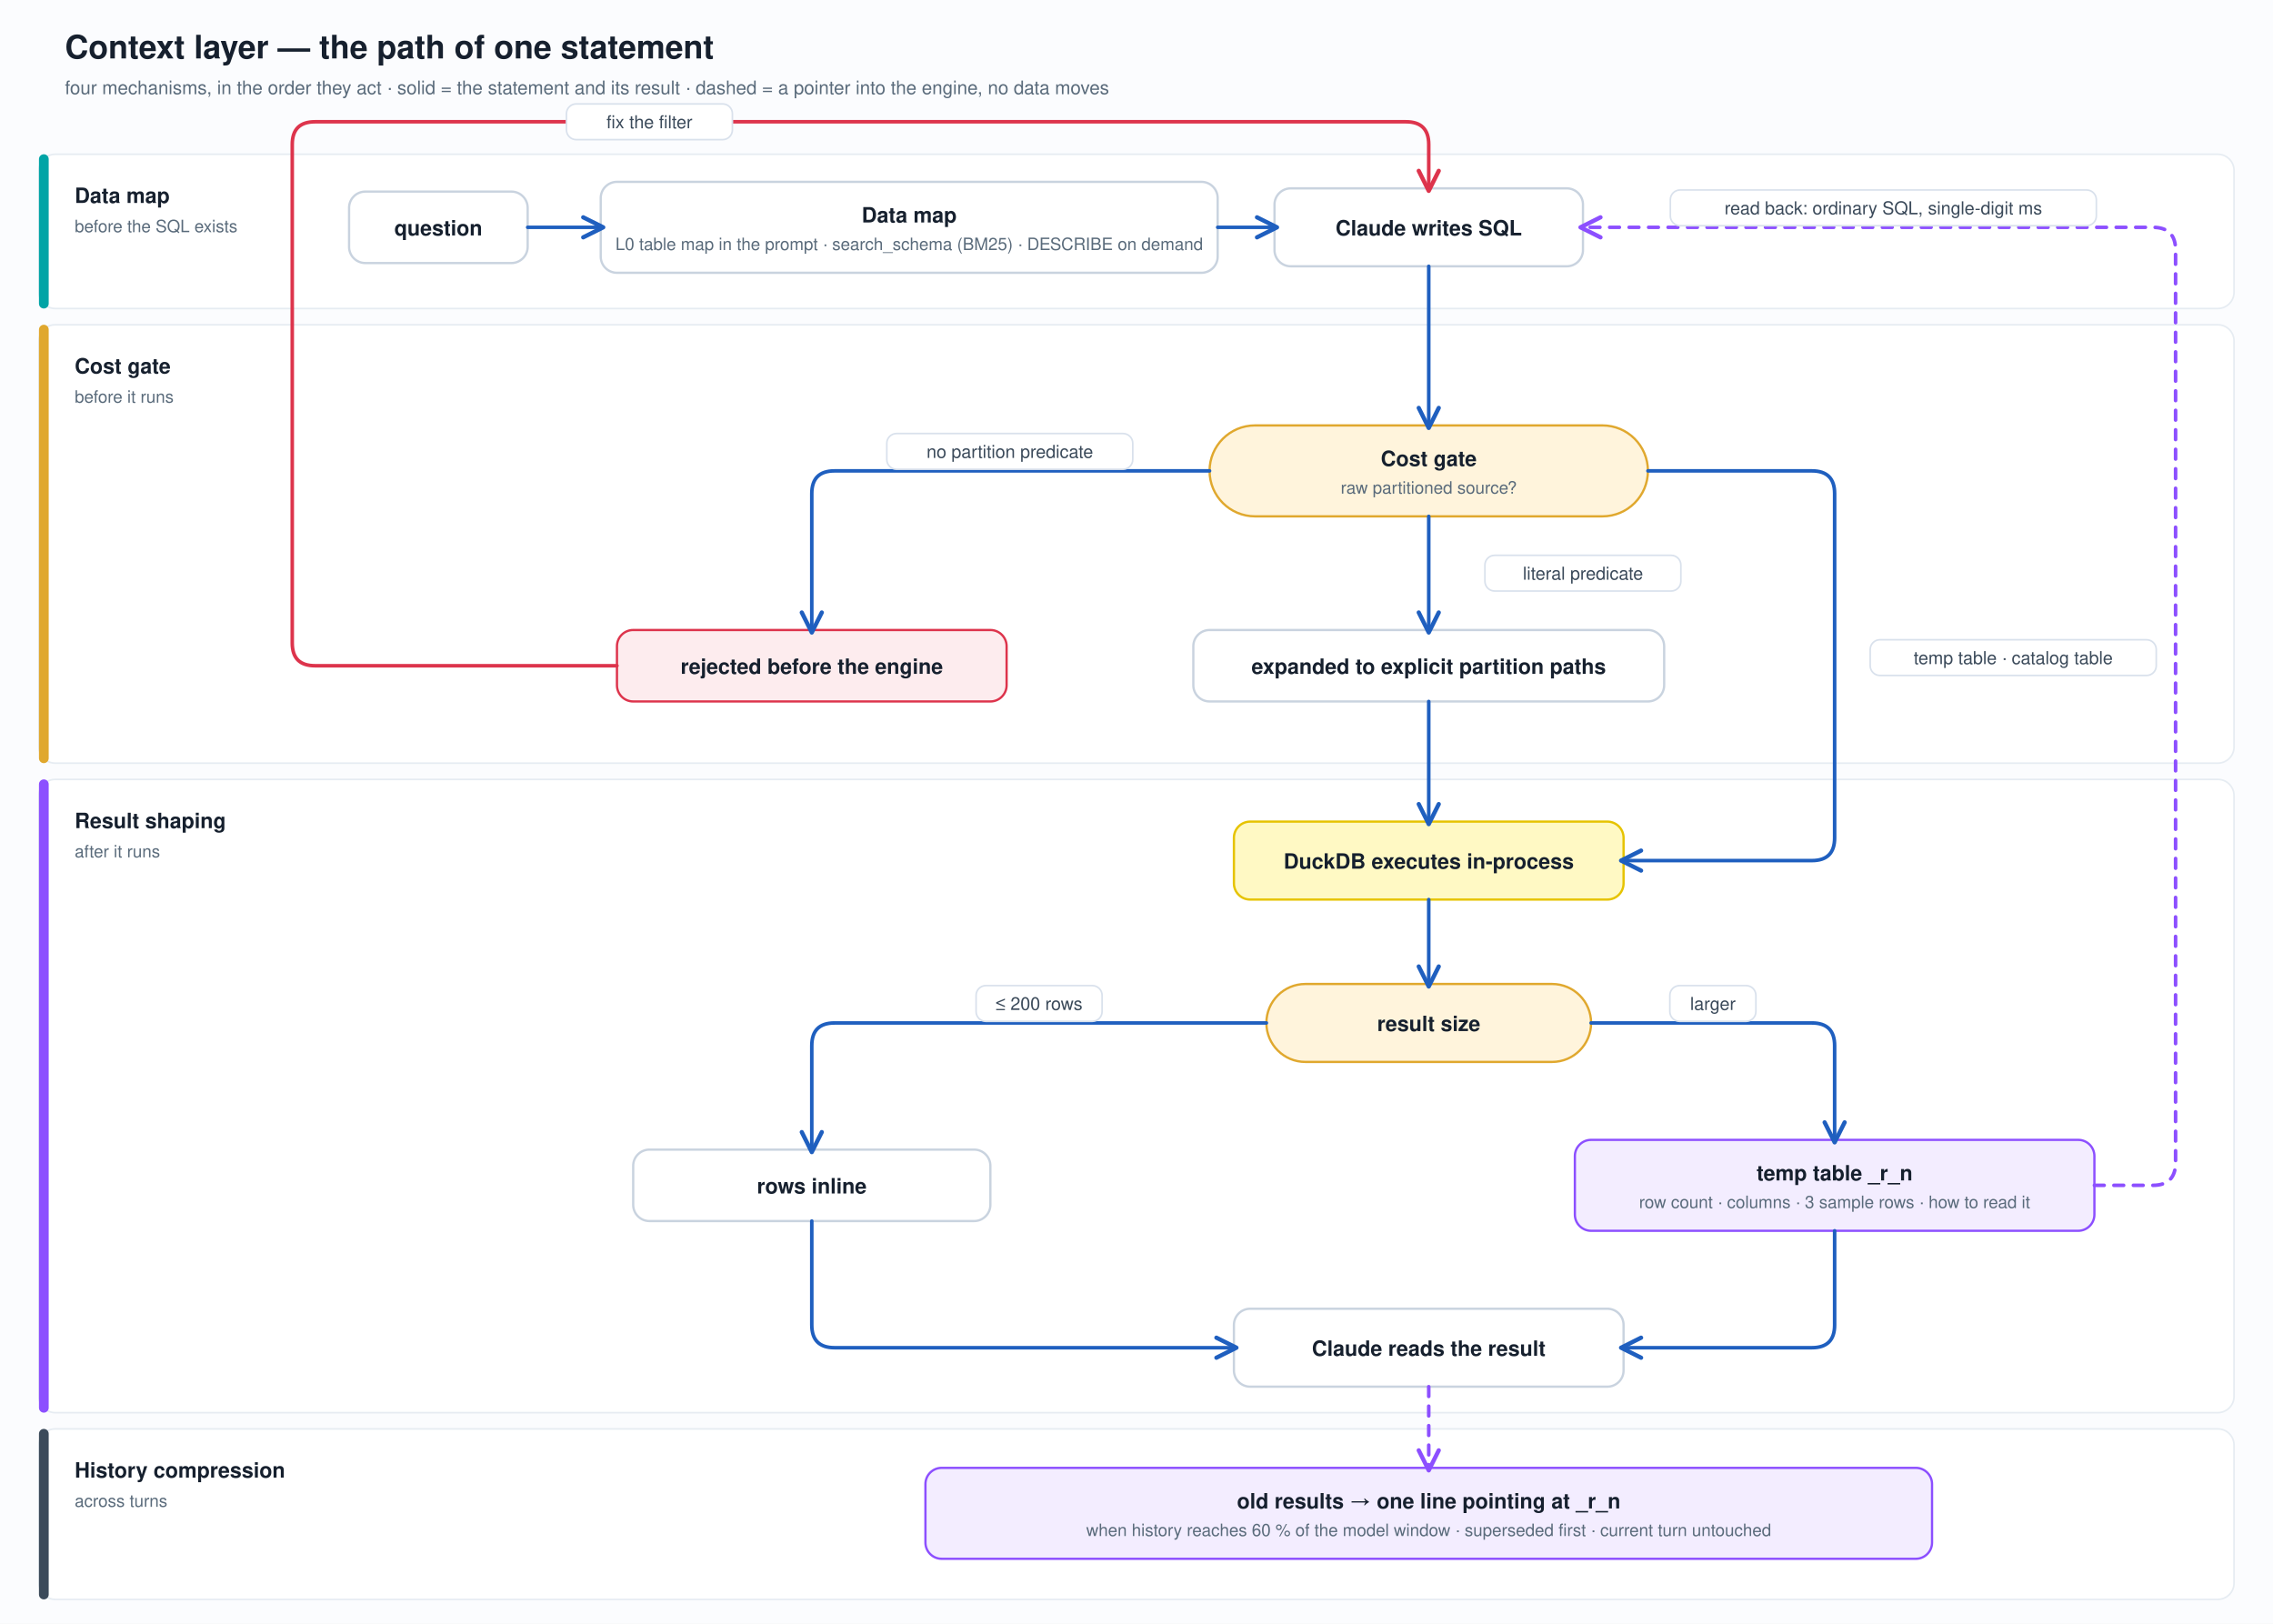
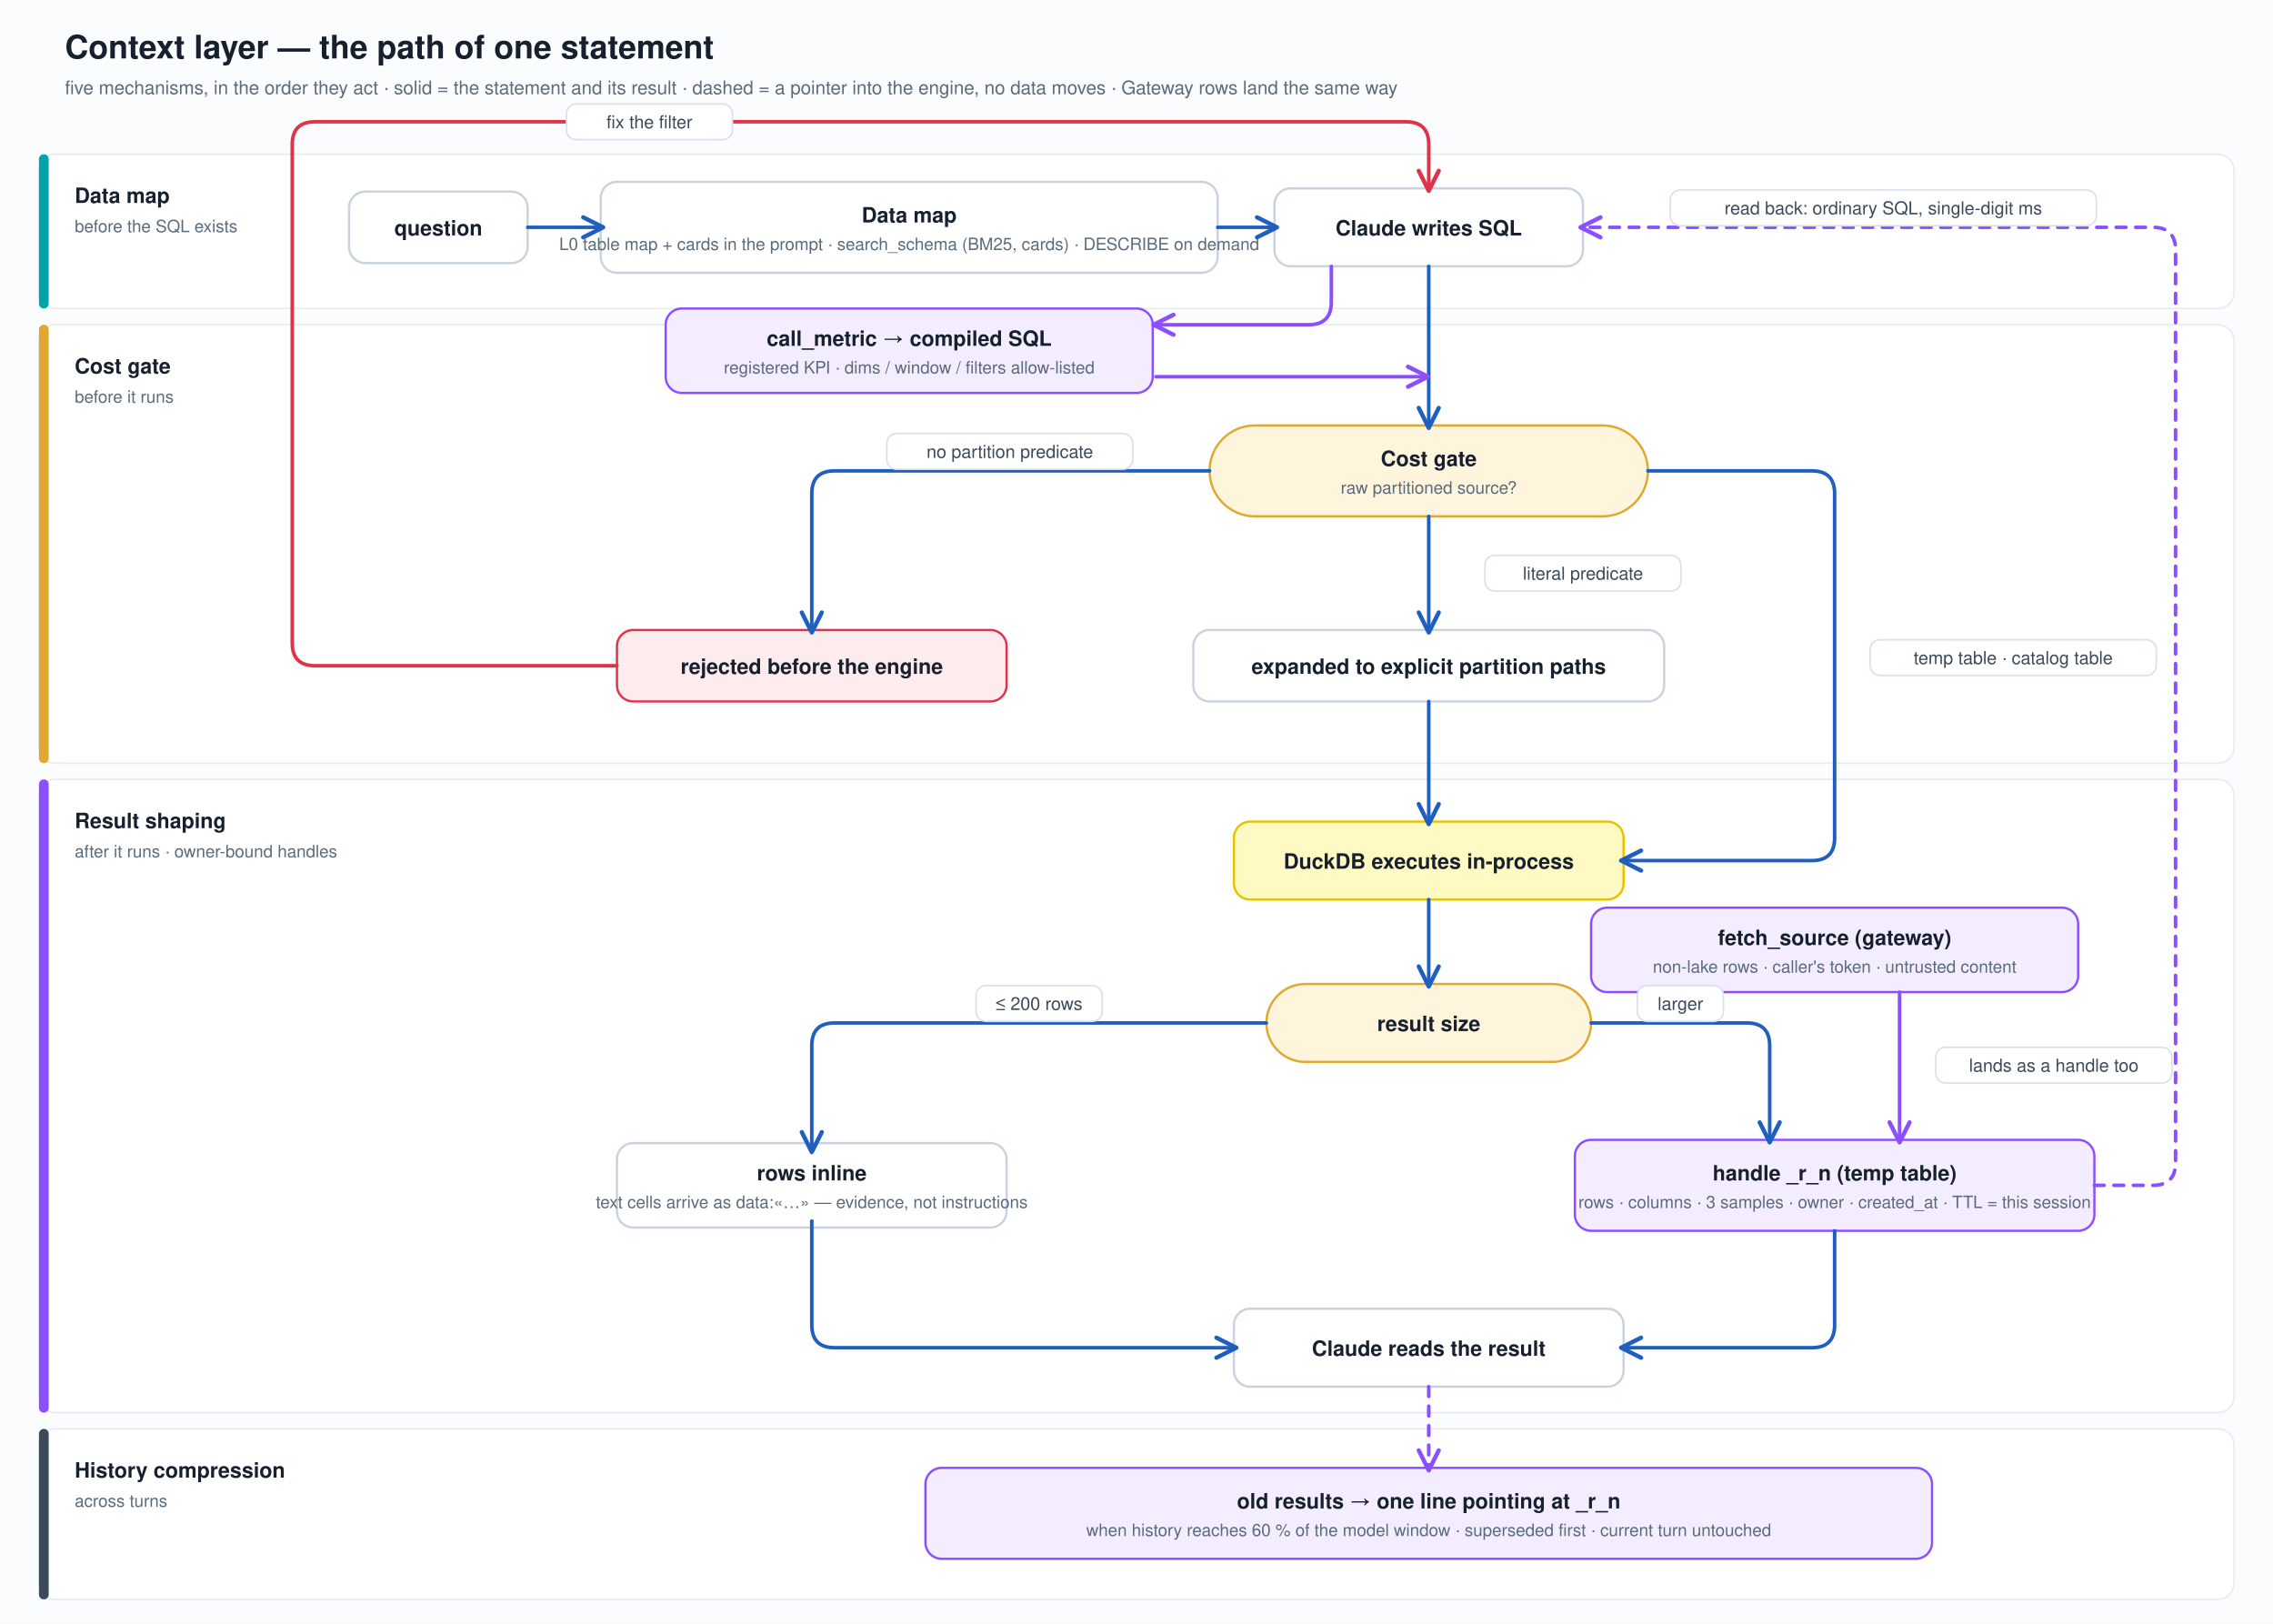
<svg xmlns="http://www.w3.org/2000/svg" viewBox="0 0 1400 1000" font-family="-apple-system,BlinkMacSystemFont,'Segoe UI',Helvetica,Arial,sans-serif" role="img" aria-label="Context layer: the path of one statement">
  <defs>
    <marker id="ah" viewBox="0 0 10 10" refX="8" refY="5" markerWidth="7" markerHeight="7" orient="auto-start-reverse">
      <path d="M1 1 L9 5 L1 9" fill="none" stroke="context-stroke" stroke-width="1.7" stroke-linecap="round" stroke-linejoin="round" />
    </marker>
  </defs>
  <rect width="1400" height="1000" fill="#FBFCFE" />
  <text x="40" y="36" text-anchor="start" font-size="20" font-weight="800" fill="#16202E">Context layer — the path of one statement</text>
-   <text x="40" y="58" text-anchor="start" font-size="11.5" font-weight="400" fill="#5A6B7B">four mechanisms, in the order they act · solid = the statement and its result · dashed = a pointer into the engine, no data moves</text>
+   <text x="40" y="58" text-anchor="start" font-size="11.5" font-weight="400" fill="#5A6B7B">five mechanisms, in the order they act · solid = the statement and its result · dashed = a pointer into the engine, no data moves · Gateway rows land the same way</text>
  <rect x="24" y="95" width="1352" height="95" rx="10" fill="#FFFFFF" stroke="#E6ECF2" />
  <rect x="24" y="95" width="6" height="95" rx="3" fill="#00A4A6" />
  <text x="46" y="125" text-anchor="start" font-size="13" font-weight="800" fill="#16202E">Data map</text>
  <text x="46" y="143" text-anchor="start" font-size="10.5" font-weight="400" fill="#5A6B7B">before the SQL exists</text>
  <rect x="24" y="200" width="1352" height="270" rx="10" fill="#FFFFFF" stroke="#E6ECF2" />
  <rect x="24" y="200" width="6" height="270" rx="3" fill="#E0A82E" />
  <text x="46" y="230" text-anchor="start" font-size="13" font-weight="800" fill="#16202E">Cost gate</text>
  <text x="46" y="248" text-anchor="start" font-size="10.5" font-weight="400" fill="#5A6B7B">before it runs</text>
  <rect x="24" y="480" width="1352" height="390" rx="10" fill="#FFFFFF" stroke="#E6ECF2" />
  <rect x="24" y="480" width="6" height="390" rx="3" fill="#8C4FFF" />
  <text x="46" y="510" text-anchor="start" font-size="13" font-weight="800" fill="#16202E">Result shaping</text>
-   <text x="46" y="528" text-anchor="start" font-size="10.5" font-weight="400" fill="#5A6B7B">after it runs</text>
+   <text x="46" y="528" text-anchor="start" font-size="10.5" font-weight="400" fill="#5A6B7B">after it runs · owner-bound handles</text>
  <rect x="24" y="880" width="1352" height="105" rx="10" fill="#FFFFFF" stroke="#E6ECF2" />
  <rect x="24" y="880" width="6" height="105" rx="3" fill="#3B4A5A" />
  <text x="46" y="910" text-anchor="start" font-size="13" font-weight="800" fill="#16202E">History compression</text>
  <text x="46" y="928" text-anchor="start" font-size="10.5" font-weight="400" fill="#5A6B7B">across turns</text>
  <rect x="215.0" y="118.0" width="110" height="44" rx="10" fill="#FFFFFF" stroke="#C9D3DF" stroke-width="1.4" />
  <text x="270" y="145" text-anchor="middle" font-size="13" font-weight="700" fill="#16202E">question</text>
  <rect x="370.0" y="112.0" width="380" height="56" rx="10" fill="#FFFFFF" stroke="#C9D3DF" stroke-width="1.4" />
  <text x="560" y="137" text-anchor="middle" font-size="13" font-weight="700" fill="#16202E">Data map</text>
-   <text x="560" y="154" text-anchor="middle" font-size="10.5" font-weight="400" fill="#5A6B7B">L0 table map in the prompt · search_schema (BM25) · DESCRIBE on demand</text>
+   <text x="560" y="154" text-anchor="middle" font-size="10.5" font-weight="400" fill="#5A6B7B">L0 table map + cards in the prompt · search_schema (BM25, cards) · DESCRIBE on demand</text>
  <rect x="785.0" y="116.0" width="190" height="48" rx="10" fill="#FFFFFF" stroke="#C9D3DF" stroke-width="1.4" />
  <text x="880" y="145" text-anchor="middle" font-size="13" font-weight="700" fill="#16202E">Claude writes SQL</text>
+   <rect x="410.0" y="190.0" width="300" height="52" rx="10" fill="#F3EDFF" stroke="#8C4FFF" stroke-width="1.4" />
+   <text x="560" y="213" text-anchor="middle" font-size="13" font-weight="700" fill="#16202E">call_metric → compiled SQL</text>
+   <text x="560" y="230" text-anchor="middle" font-size="10.5" font-weight="400" fill="#5A6B7B">registered KPI · dims / window / filters allow-listed</text>
  <rect x="745.0" y="262.0" width="270" height="56" rx="28.0" fill="#FFF4DC" stroke="#E0A82E" stroke-width="1.4" />
  <text x="880" y="287" text-anchor="middle" font-size="13" font-weight="700" fill="#16202E">Cost gate</text>
  <text x="880" y="304" text-anchor="middle" font-size="10.5" font-weight="400" fill="#5A6B7B">raw partitioned source?</text>
  <rect x="380.0" y="388.0" width="240" height="44" rx="10" fill="#FDECEE" stroke="#DD344C" stroke-width="1.4" />
  <text x="500" y="415" text-anchor="middle" font-size="13" font-weight="700" fill="#16202E">rejected before the engine</text>
  <rect x="735.0" y="388.0" width="290" height="44" rx="10" fill="#FFFFFF" stroke="#C9D3DF" stroke-width="1.4" />
  <text x="880" y="415" text-anchor="middle" font-size="13" font-weight="700" fill="#16202E">expanded to explicit partition paths</text>
  <rect x="760.0" y="506.0" width="240" height="48" rx="10" fill="#FFF9C4" stroke="#E6C300" stroke-width="1.4" />
  <text x="880" y="535" text-anchor="middle" font-size="13" font-weight="700" fill="#16202E">DuckDB executes in-process</text>
  <rect x="780.0" y="606.0" width="200" height="48" rx="24.0" fill="#FFF4DC" stroke="#E0A82E" stroke-width="1.4" />
  <text x="880" y="635" text-anchor="middle" font-size="13" font-weight="700" fill="#16202E">result size</text>
-   <rect x="390.0" y="708.0" width="220" height="44" rx="10" fill="#FFFFFF" stroke="#C9D3DF" stroke-width="1.4" />
-   <text x="500" y="735" text-anchor="middle" font-size="13" font-weight="700" fill="#16202E">rows inline</text>
+   <rect x="380.0" y="704.0" width="240" height="52" rx="10" fill="#FFFFFF" stroke="#C9D3DF" stroke-width="1.4" />
+   <text x="500" y="727" text-anchor="middle" font-size="13" font-weight="700" fill="#16202E">rows inline</text>
+   <text x="500" y="744" text-anchor="middle" font-size="10.5" font-weight="400" fill="#5A6B7B">text cells arrive as data:«…» — evidence, not instructions</text>
  <rect x="970.0" y="702.0" width="320" height="56" rx="10" fill="#F3EDFF" stroke="#8C4FFF" stroke-width="1.4" />
-   <text x="1130" y="727" text-anchor="middle" font-size="13" font-weight="700" fill="#16202E">temp table _r_n</text>
-   <text x="1130" y="744" text-anchor="middle" font-size="10.5" font-weight="400" fill="#5A6B7B">row count · columns · 3 sample rows · how to read it</text>
+   <text x="1130" y="727" text-anchor="middle" font-size="13" font-weight="700" fill="#16202E">handle _r_n (temp table)</text>
+   <text x="1130" y="744" text-anchor="middle" font-size="10.5" font-weight="400" fill="#5A6B7B">rows · columns · 3 samples · owner · created_at · TTL = this session</text>
+   <rect x="980.0" y="559.0" width="300" height="52" rx="10" fill="#F3EDFF" stroke="#8C4FFF" stroke-width="1.4" />
+   <text x="1130" y="582" text-anchor="middle" font-size="13" font-weight="700" fill="#16202E">fetch_source (gateway)</text>
+   <text x="1130" y="599" text-anchor="middle" font-size="10.5" font-weight="400" fill="#5A6B7B">non-lake rows · caller's token · untrusted content</text>
  <rect x="760.0" y="806.0" width="240" height="48" rx="10" fill="#FFFFFF" stroke="#C9D3DF" stroke-width="1.4" />
  <text x="880" y="835" text-anchor="middle" font-size="13" font-weight="700" fill="#16202E">Claude reads the result</text>
  <rect x="570.0" y="904.0" width="620" height="56" rx="10" fill="#F3EDFF" stroke="#8C4FFF" stroke-width="1.4" />
  <text x="880" y="929" text-anchor="middle" font-size="13" font-weight="700" fill="#16202E">old results → one line pointing at _r_n</text>
  <text x="880" y="946" text-anchor="middle" font-size="10.5" font-weight="400" fill="#5A6B7B">when history reaches 60 % of the model window · superseded first · current turn untouched</text>
  <path d="M325.0,140.0 L370.0,140.0" fill="none" stroke="#1F5FBF" stroke-width="2.2" stroke-linejoin="round" stroke-linecap="round" marker-end="url(#ah)" />
  <path d="M750.0,140.0 L785.0,140.0" fill="none" stroke="#1F5FBF" stroke-width="2.2" stroke-linejoin="round" stroke-linecap="round" marker-end="url(#ah)" />
  <path d="M880.0,164.0 L880.0,262.0" fill="none" stroke="#1F5FBF" stroke-width="2.2" stroke-linejoin="round" stroke-linecap="round" marker-end="url(#ah)" />
+   <path d="M820.0,164.0 L820.0,186.0 Q820.0,200.0 806.0,200.0 L712.0,200.0" fill="none" stroke="#8C4FFF" stroke-width="2.2" stroke-linejoin="round" stroke-linecap="round" marker-end="url(#ah)" />
+   <path d="M712.0,232.0 L878.0,232.0" fill="none" stroke="#8C4FFF" stroke-width="2.2" stroke-linejoin="round" stroke-linecap="round" marker-end="url(#ah)" />
  <path d="M745.0,290.0 L514.0,290.0 Q500.0,290.0 500.0,304.0 L500.0,388.0" fill="none" stroke="#1F5FBF" stroke-width="2.2" stroke-linejoin="round" stroke-linecap="round" marker-end="url(#ah)" />
  <g>
    <rect x="546.2" y="267.0" width="151.5" height="22" rx="6" fill="#FFFFFF" stroke="#D9E1EC" stroke-width="1" />
    <text x="622" y="282.0" text-anchor="middle" font-size="11" fill="#3B4A5A">no partition predicate</text>
  </g>
  <path d="M880.0,318.0 L880.0,388.0" fill="none" stroke="#1F5FBF" stroke-width="2.2" stroke-linejoin="round" stroke-linecap="round" marker-end="url(#ah)" />
  <g>
    <rect x="914.6" y="342.0" width="120.7" height="22" rx="6" fill="#FFFFFF" stroke="#D9E1EC" stroke-width="1" />
    <text x="975" y="357.0" text-anchor="middle" font-size="11" fill="#3B4A5A">literal predicate</text>
  </g>
  <path d="M1015.0,290.0 L1116.0,290.0 Q1130.0,290.0 1130.0,304.0 L1130.0,516.0 Q1130.0,530.0 1116.0,530.0 L1000.0,530.0" fill="none" stroke="#1F5FBF" stroke-width="2.2" stroke-linejoin="round" stroke-linecap="round" marker-end="url(#ah)" />
  <g>
    <rect x="1151.9" y="394.0" width="176.2" height="22" rx="6" fill="#FFFFFF" stroke="#D9E1EC" stroke-width="1" />
    <text x="1240" y="409.0" text-anchor="middle" font-size="11" fill="#3B4A5A">temp table · catalog table</text>
  </g>
  <path d="M880.0,432.0 L880.0,506.0" fill="none" stroke="#1F5FBF" stroke-width="2.2" stroke-linejoin="round" stroke-linecap="round" marker-end="url(#ah)" />
  <path d="M380.0,410.0 L194.0,410.0 Q180.0,410.0 180.0,396.0 L180.0,89.0 Q180.0,75.0 194.0,75.0 L866.0,75.0 Q880.0,75.0 880.0,89.0 L880.0,116.0" fill="none" stroke="#DD344C" stroke-width="2.2" stroke-linejoin="round" stroke-linecap="round" marker-end="url(#ah)" />
  <g>
    <rect x="348.9" y="64.0" width="102.2" height="22" rx="6" fill="#FFFFFF" stroke="#D9E1EC" stroke-width="1" />
    <text x="400" y="79.0" text-anchor="middle" font-size="11" fill="#3B4A5A">fix the filter</text>
  </g>
  <path d="M880.0,554.0 L880.0,606.0" fill="none" stroke="#1F5FBF" stroke-width="2.2" stroke-linejoin="round" stroke-linecap="round" marker-end="url(#ah)" />
  <path d="M780.0,630.0 L514.0,630.0 Q500.0,630.0 500.0,644.0 L500.0,708.0" fill="none" stroke="#1F5FBF" stroke-width="2.2" stroke-linejoin="round" stroke-linecap="round" marker-end="url(#ah)" />
  <g>
    <rect x="601.2" y="607.0" width="77.6" height="22" rx="6" fill="#FFFFFF" stroke="#D9E1EC" stroke-width="1" />
    <text x="640" y="622.0" text-anchor="middle" font-size="11" fill="#3B4A5A">≤ 200 rows</text>
  </g>
-   <path d="M980.0,630.0 L1116.0,630.0 Q1130.0,630.0 1130.0,644.0 L1130.0,702.0" fill="none" stroke="#1F5FBF" stroke-width="2.2" stroke-linejoin="round" stroke-linecap="round" marker-end="url(#ah)" />
+   <path d="M980.0,630.0 L1076.0,630.0 Q1090.0,630.0 1090.0,644.0 L1090.0,702.0" fill="none" stroke="#1F5FBF" stroke-width="2.2" stroke-linejoin="round" stroke-linecap="round" marker-end="url(#ah)" />
  <g>
-     <rect x="1028.5" y="607.0" width="53.0" height="22" rx="6" fill="#FFFFFF" stroke="#D9E1EC" stroke-width="1" />
-     <text x="1055" y="622.0" text-anchor="middle" font-size="11" fill="#3B4A5A">larger</text>
+     <rect x="1008.5" y="607.0" width="53.0" height="22" rx="6" fill="#FFFFFF" stroke="#D9E1EC" stroke-width="1" />
+     <text x="1035" y="622.0" text-anchor="middle" font-size="11" fill="#3B4A5A">larger</text>
+   </g>
+   <path d="M1170.0,611.0 L1170.0,702.0" fill="none" stroke="#8C4FFF" stroke-width="2.2" stroke-linejoin="round" stroke-linecap="round" marker-end="url(#ah)" />
+   <g>
+     <rect x="1192.3" y="645.0" width="145.4" height="22" rx="6" fill="#FFFFFF" stroke="#D9E1EC" stroke-width="1" />
+     <text x="1265" y="660.0" text-anchor="middle" font-size="11" fill="#3B4A5A">lands as a handle too</text>
  </g>
  <path d="M500.0,752.0 L500.0,816.0 Q500.0,830.0 514.0,830.0 L760.0,830.0" fill="none" stroke="#1F5FBF" stroke-width="2.2" stroke-linejoin="round" stroke-linecap="round" marker-end="url(#ah)" />
  <path d="M1130.0,758.0 L1130.0,816.0 Q1130.0,830.0 1116.0,830.0 L1000.0,830.0" fill="none" stroke="#1F5FBF" stroke-width="2.2" stroke-linejoin="round" stroke-linecap="round" marker-end="url(#ah)" />
  <path d="M1290.0,730.0 L1326.0,730.0 Q1340.0,730.0 1340.0,716.0 L1340.0,154.0 Q1340.0,140.0 1326.0,140.0 L975.0,140.0" fill="none" stroke="#8C4FFF" stroke-width="2.2" stroke-dasharray="6 6" stroke-linejoin="round" stroke-linecap="round" marker-end="url(#ah)" />
  <g>
    <rect x="1028.8" y="117.0" width="262.4" height="22" rx="6" fill="#FFFFFF" stroke="#D9E1EC" stroke-width="1" />
    <text x="1160" y="132.0" text-anchor="middle" font-size="11" fill="#3B4A5A">read back: ordinary SQL, single-digit ms</text>
  </g>
  <path d="M880.0,854.0 L880.0,904.0" fill="none" stroke="#8C4FFF" stroke-width="2.2" stroke-dasharray="6 6" stroke-linejoin="round" stroke-linecap="round" marker-end="url(#ah)" />
</svg>
